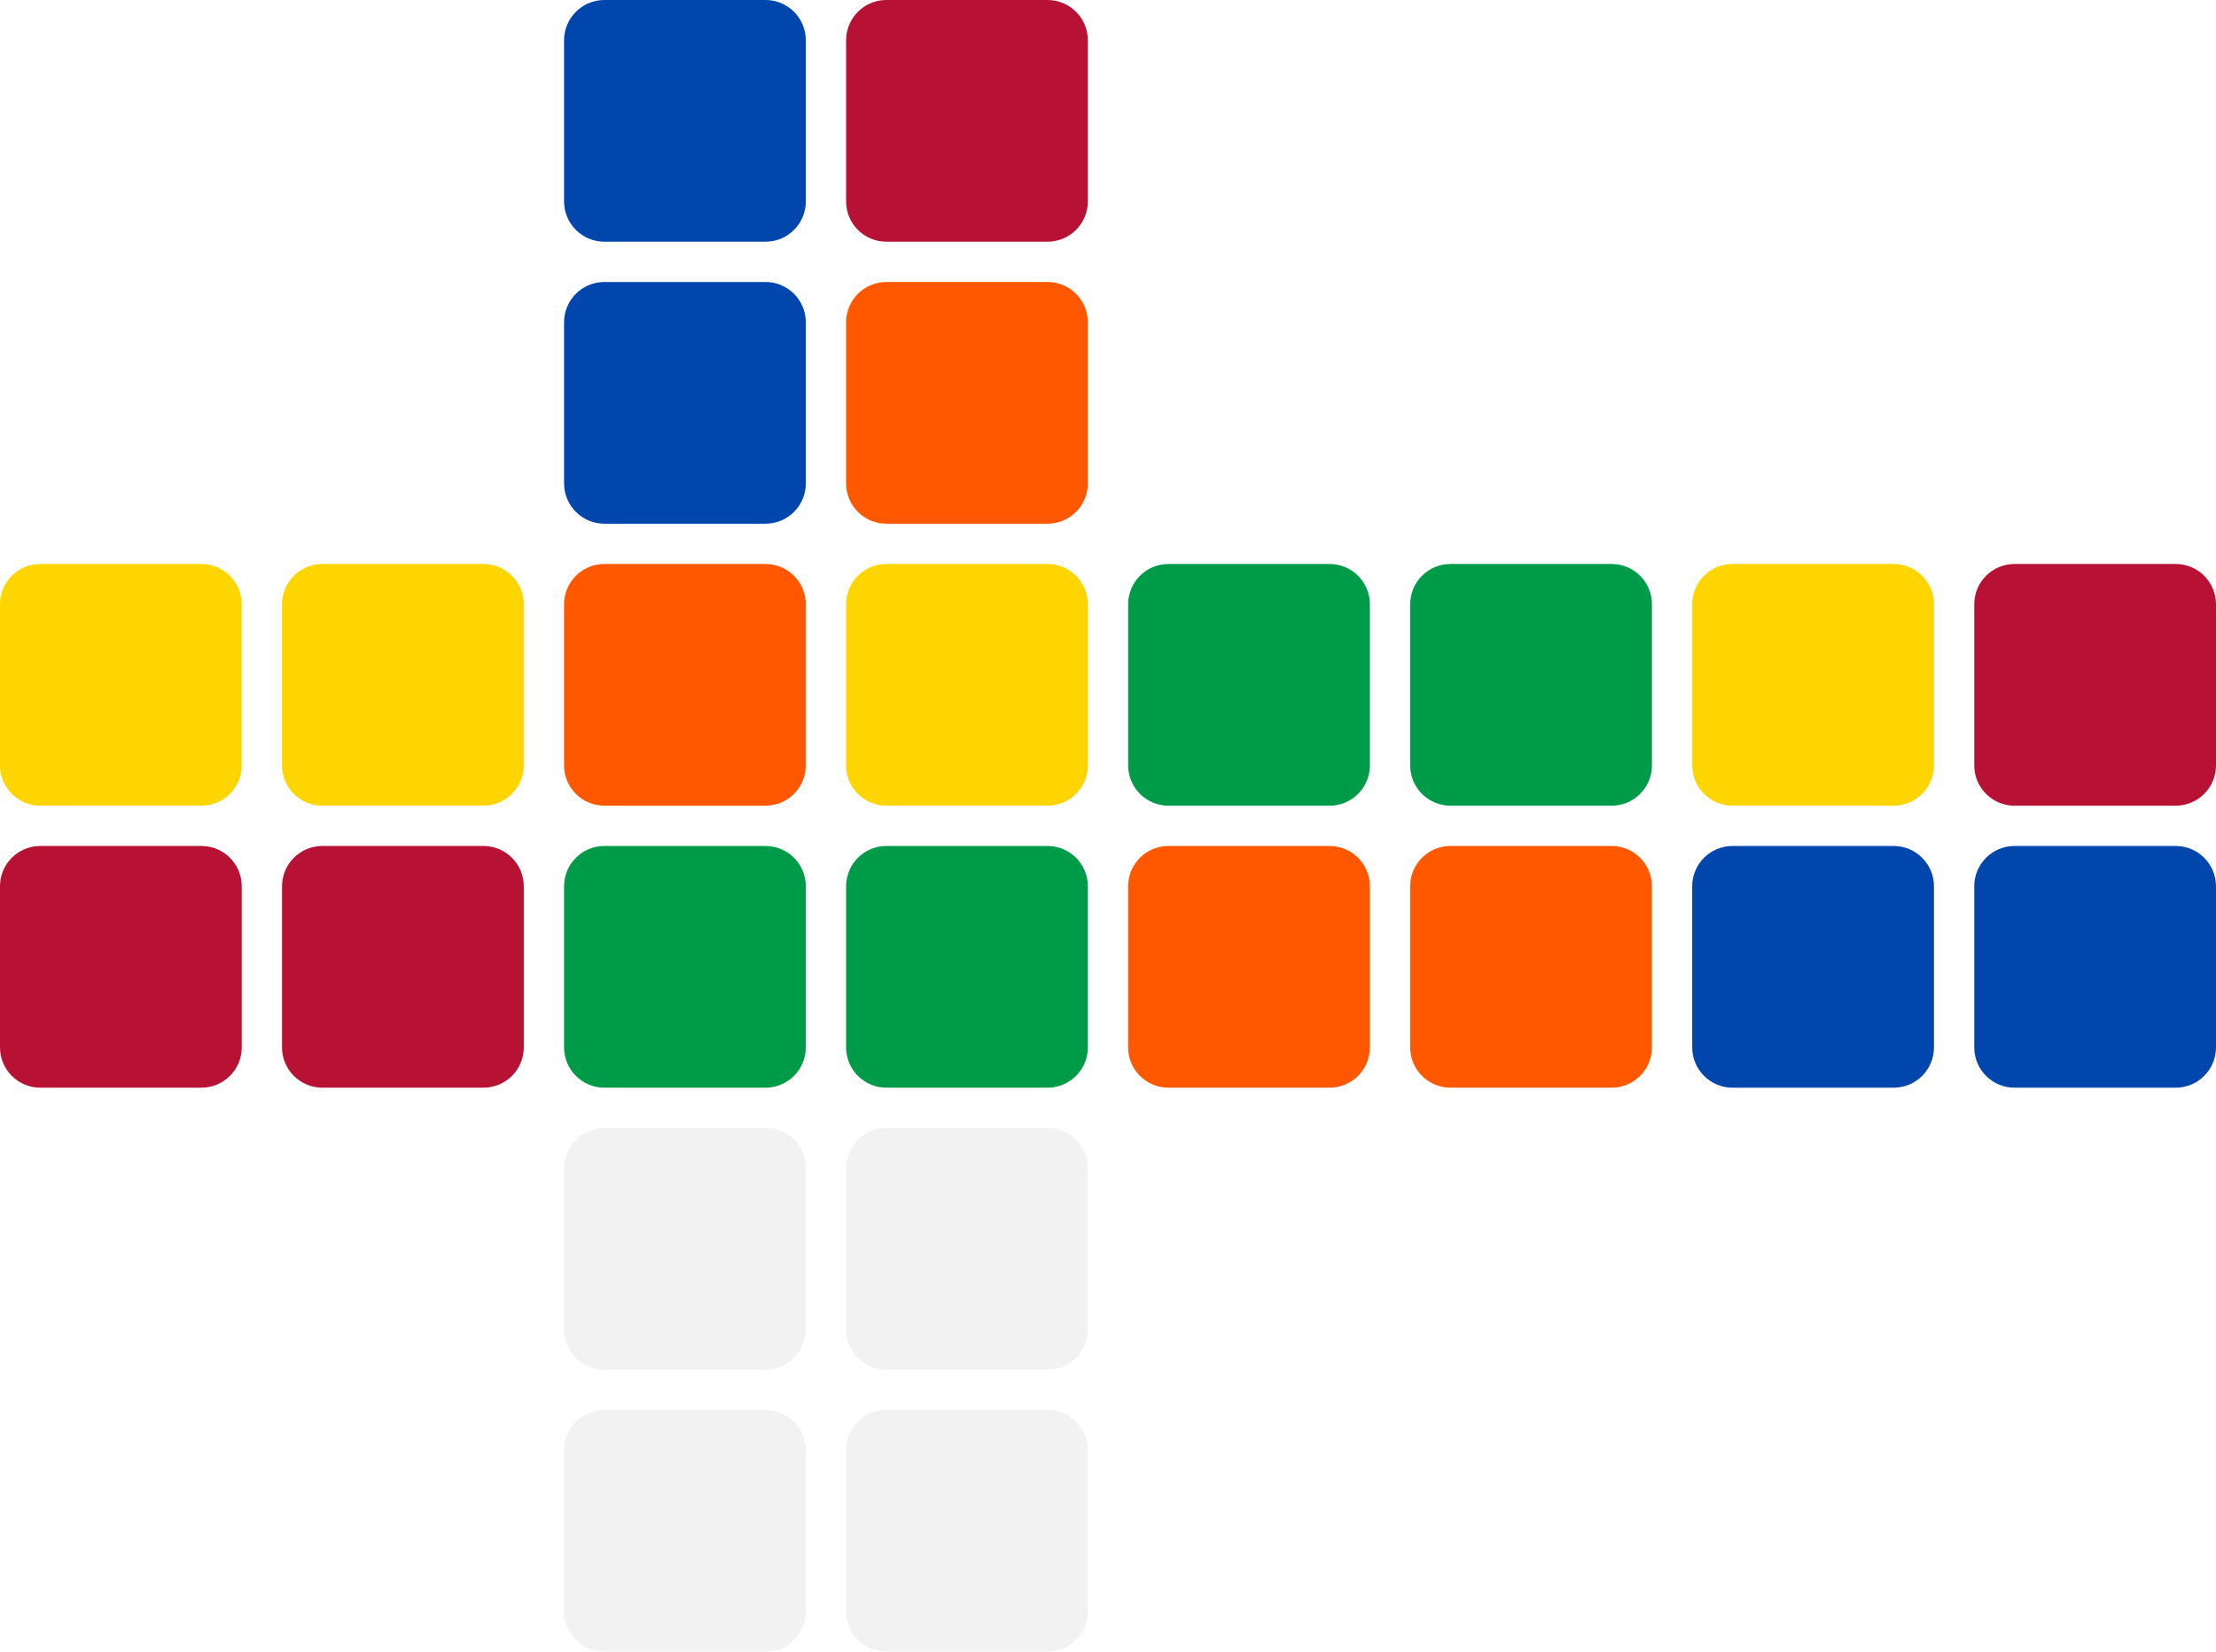
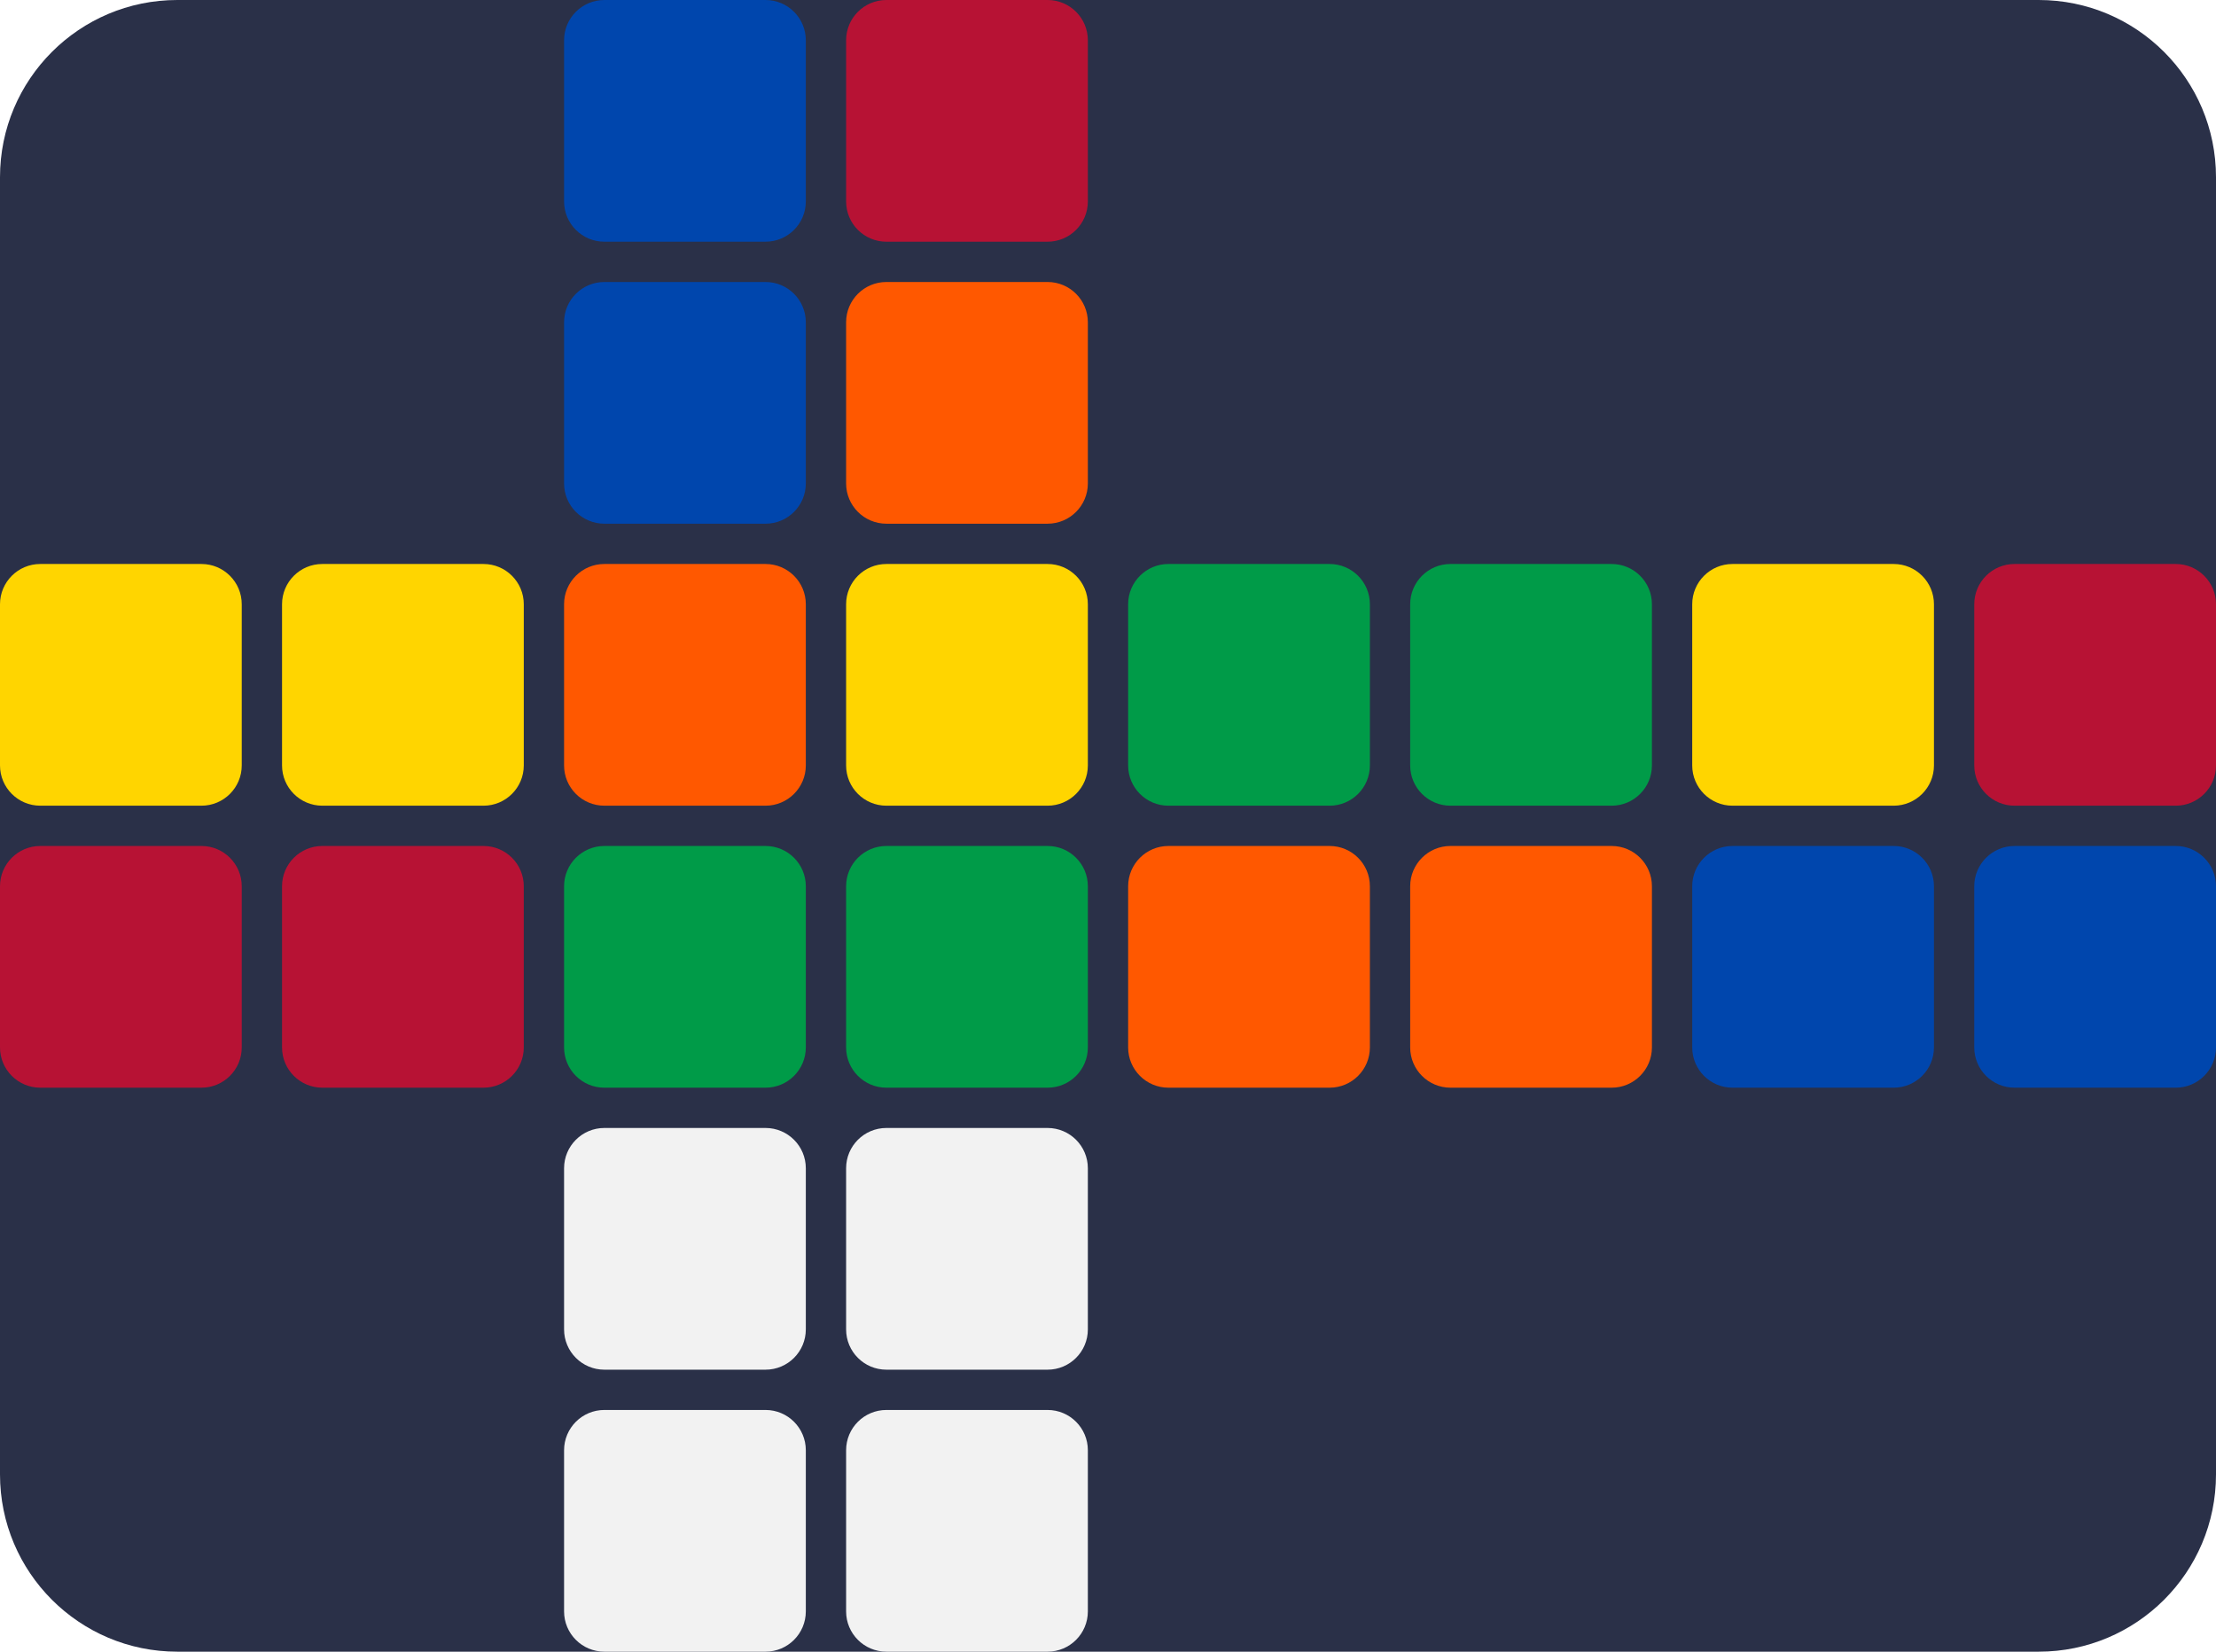
<svg xmlns="http://www.w3.org/2000/svg" viewBox="0 0 275 205">
+   <rect x="0" y="0" width="275" height="205" rx="22" fill="#2a3048" />
  <rect x="70" y="0" width="30" height="30" rx="5" fill="#0046ad" />
  <rect x="105" y="0" width="30" height="30" rx="5" fill="#b71234" />
  <rect x="70" y="35" width="30" height="30" rx="5" fill="#0046ad" />
  <rect x="105" y="35" width="30" height="30" rx="5" fill="#ff5800" />
  <rect x="0" y="70" width="30" height="30" rx="5" fill="#ffd500" />
  <rect x="35" y="70" width="30" height="30" rx="5" fill="#ffd500" />
  <rect x="0" y="105" width="30" height="30" rx="5" fill="#b71234" />
  <rect x="35" y="105" width="30" height="30" rx="5" fill="#b71234" />
  <rect x="70" y="70" width="30" height="30" rx="5" fill="#ff5800" />
  <rect x="105" y="70" width="30" height="30" rx="5" fill="#ffd500" />
  <rect x="70" y="105" width="30" height="30" rx="5" fill="#009b48" />
  <rect x="105" y="105" width="30" height="30" rx="5" fill="#009b48" />
  <rect x="140" y="70" width="30" height="30" rx="5" fill="#009b48" />
  <rect x="175" y="70" width="30" height="30" rx="5" fill="#009b48" />
  <rect x="140" y="105" width="30" height="30" rx="5" fill="#ff5800" />
  <rect x="175" y="105" width="30" height="30" rx="5" fill="#ff5800" />
  <rect x="210" y="70" width="30" height="30" rx="5" fill="#ffd500" />
  <rect x="245" y="70" width="30" height="30" rx="5" fill="#b71234" />
  <rect x="210" y="105" width="30" height="30" rx="5" fill="#0046ad" />
  <rect x="245" y="105" width="30" height="30" rx="5" fill="#0046ad" />
  <rect x="70" y="140" width="30" height="30" rx="5" fill="#f2f2f2" />
  <rect x="105" y="140" width="30" height="30" rx="5" fill="#f2f2f2" />
  <rect x="70" y="175" width="30" height="30" rx="5" fill="#f2f2f2" />
  <rect x="105" y="175" width="30" height="30" rx="5" fill="#f2f2f2" />
</svg>
